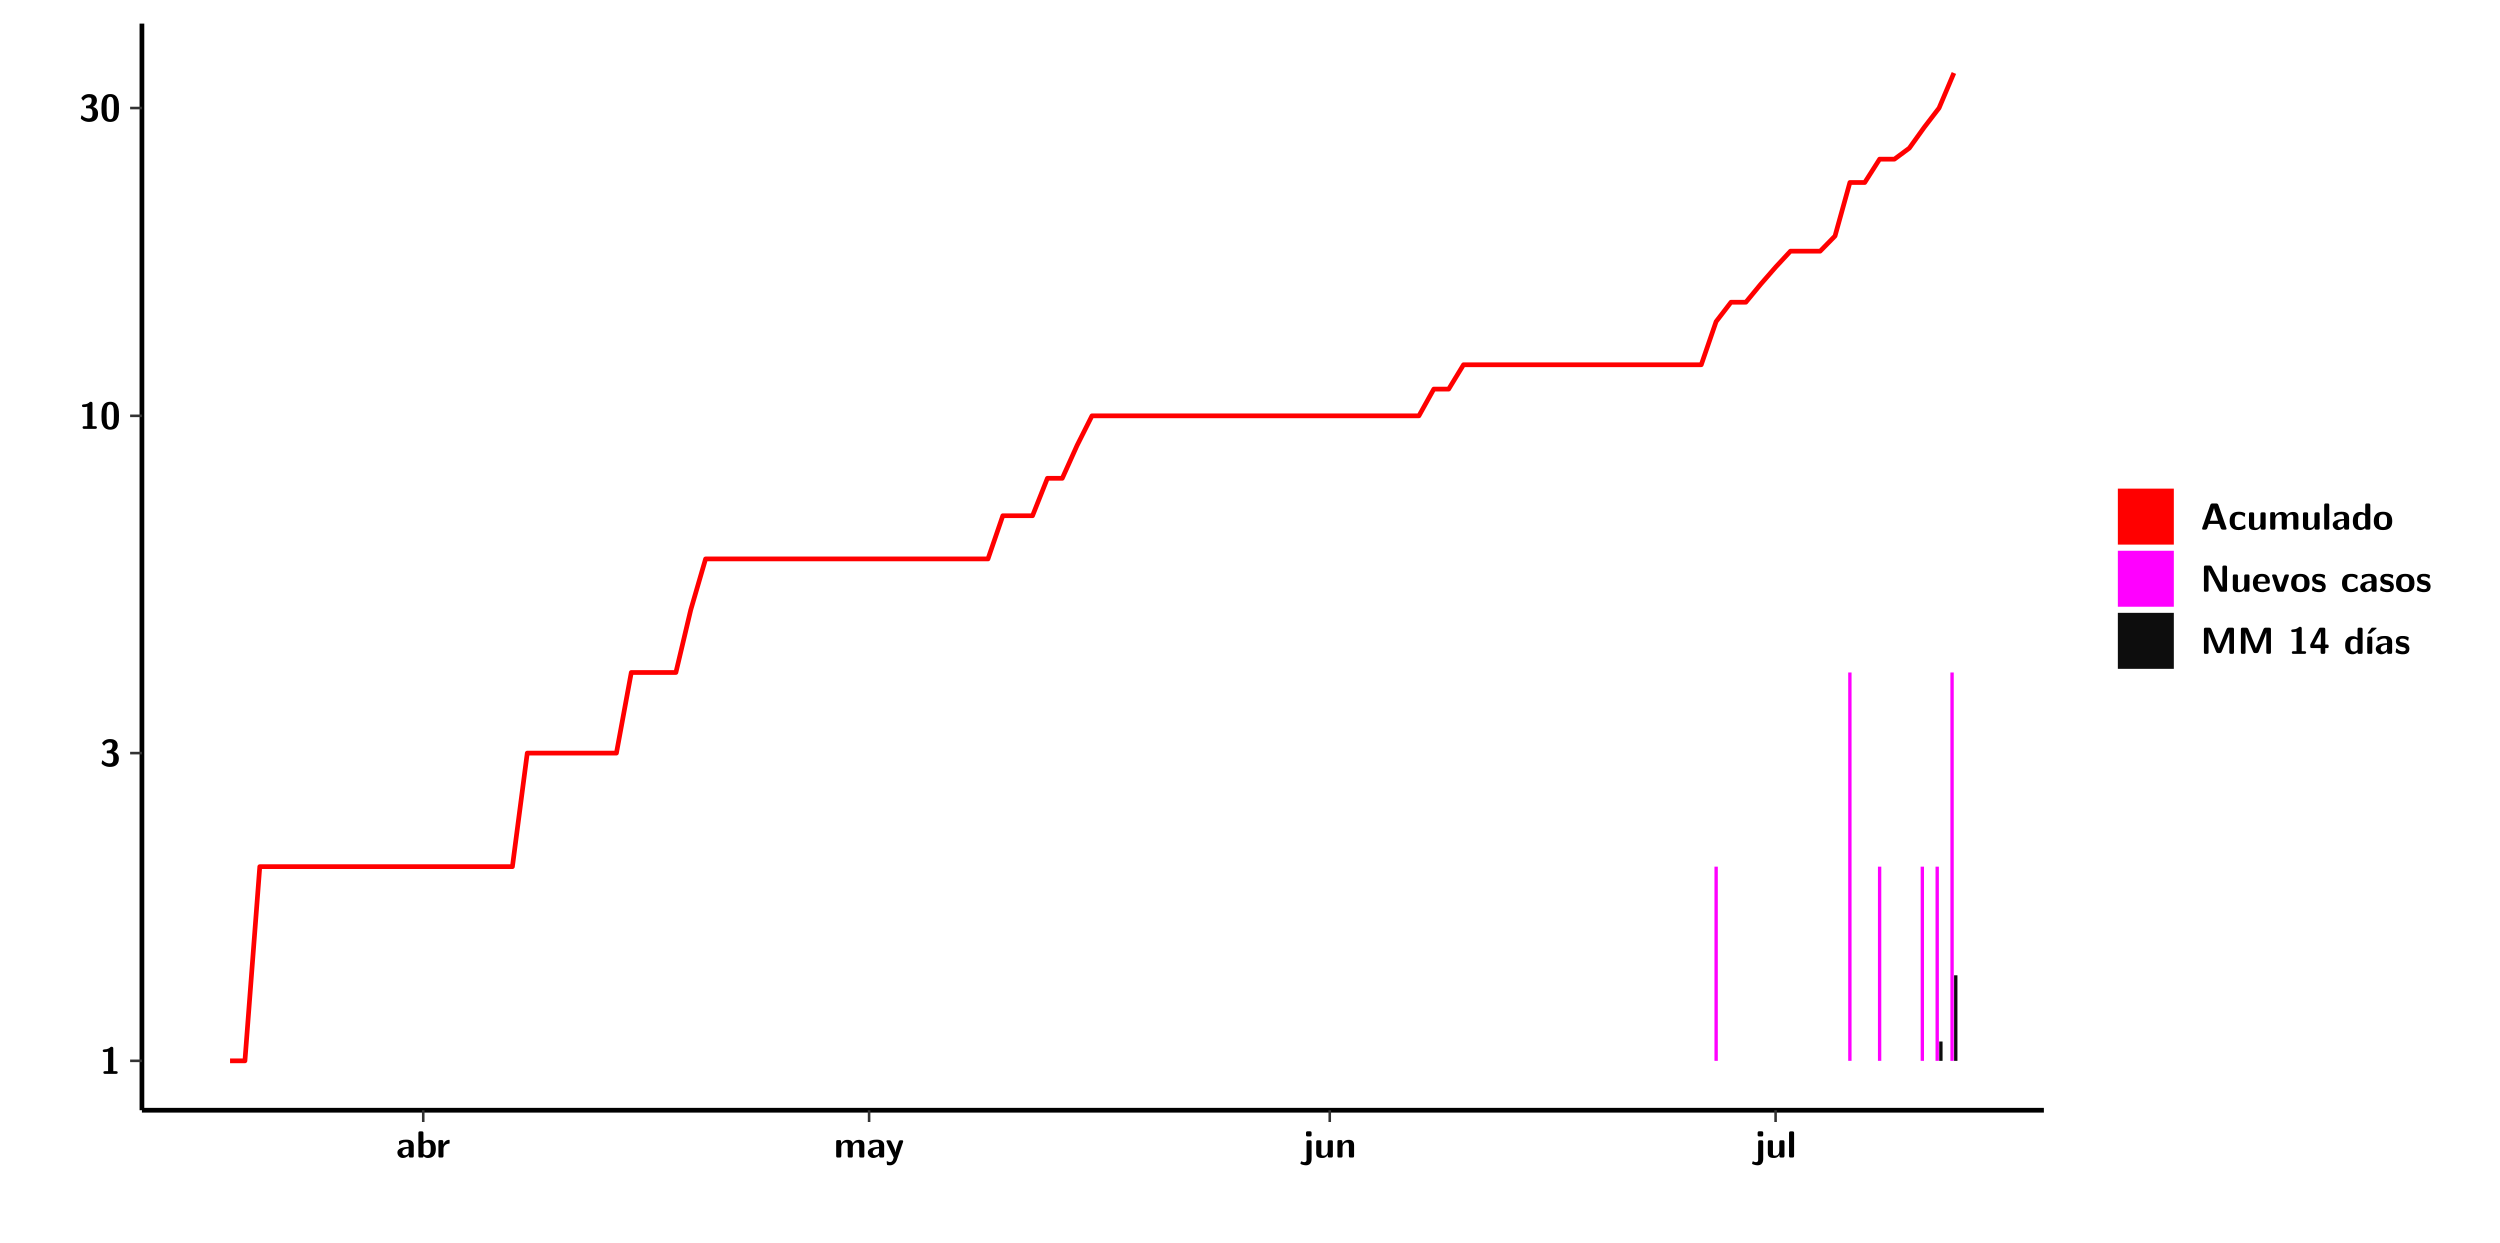
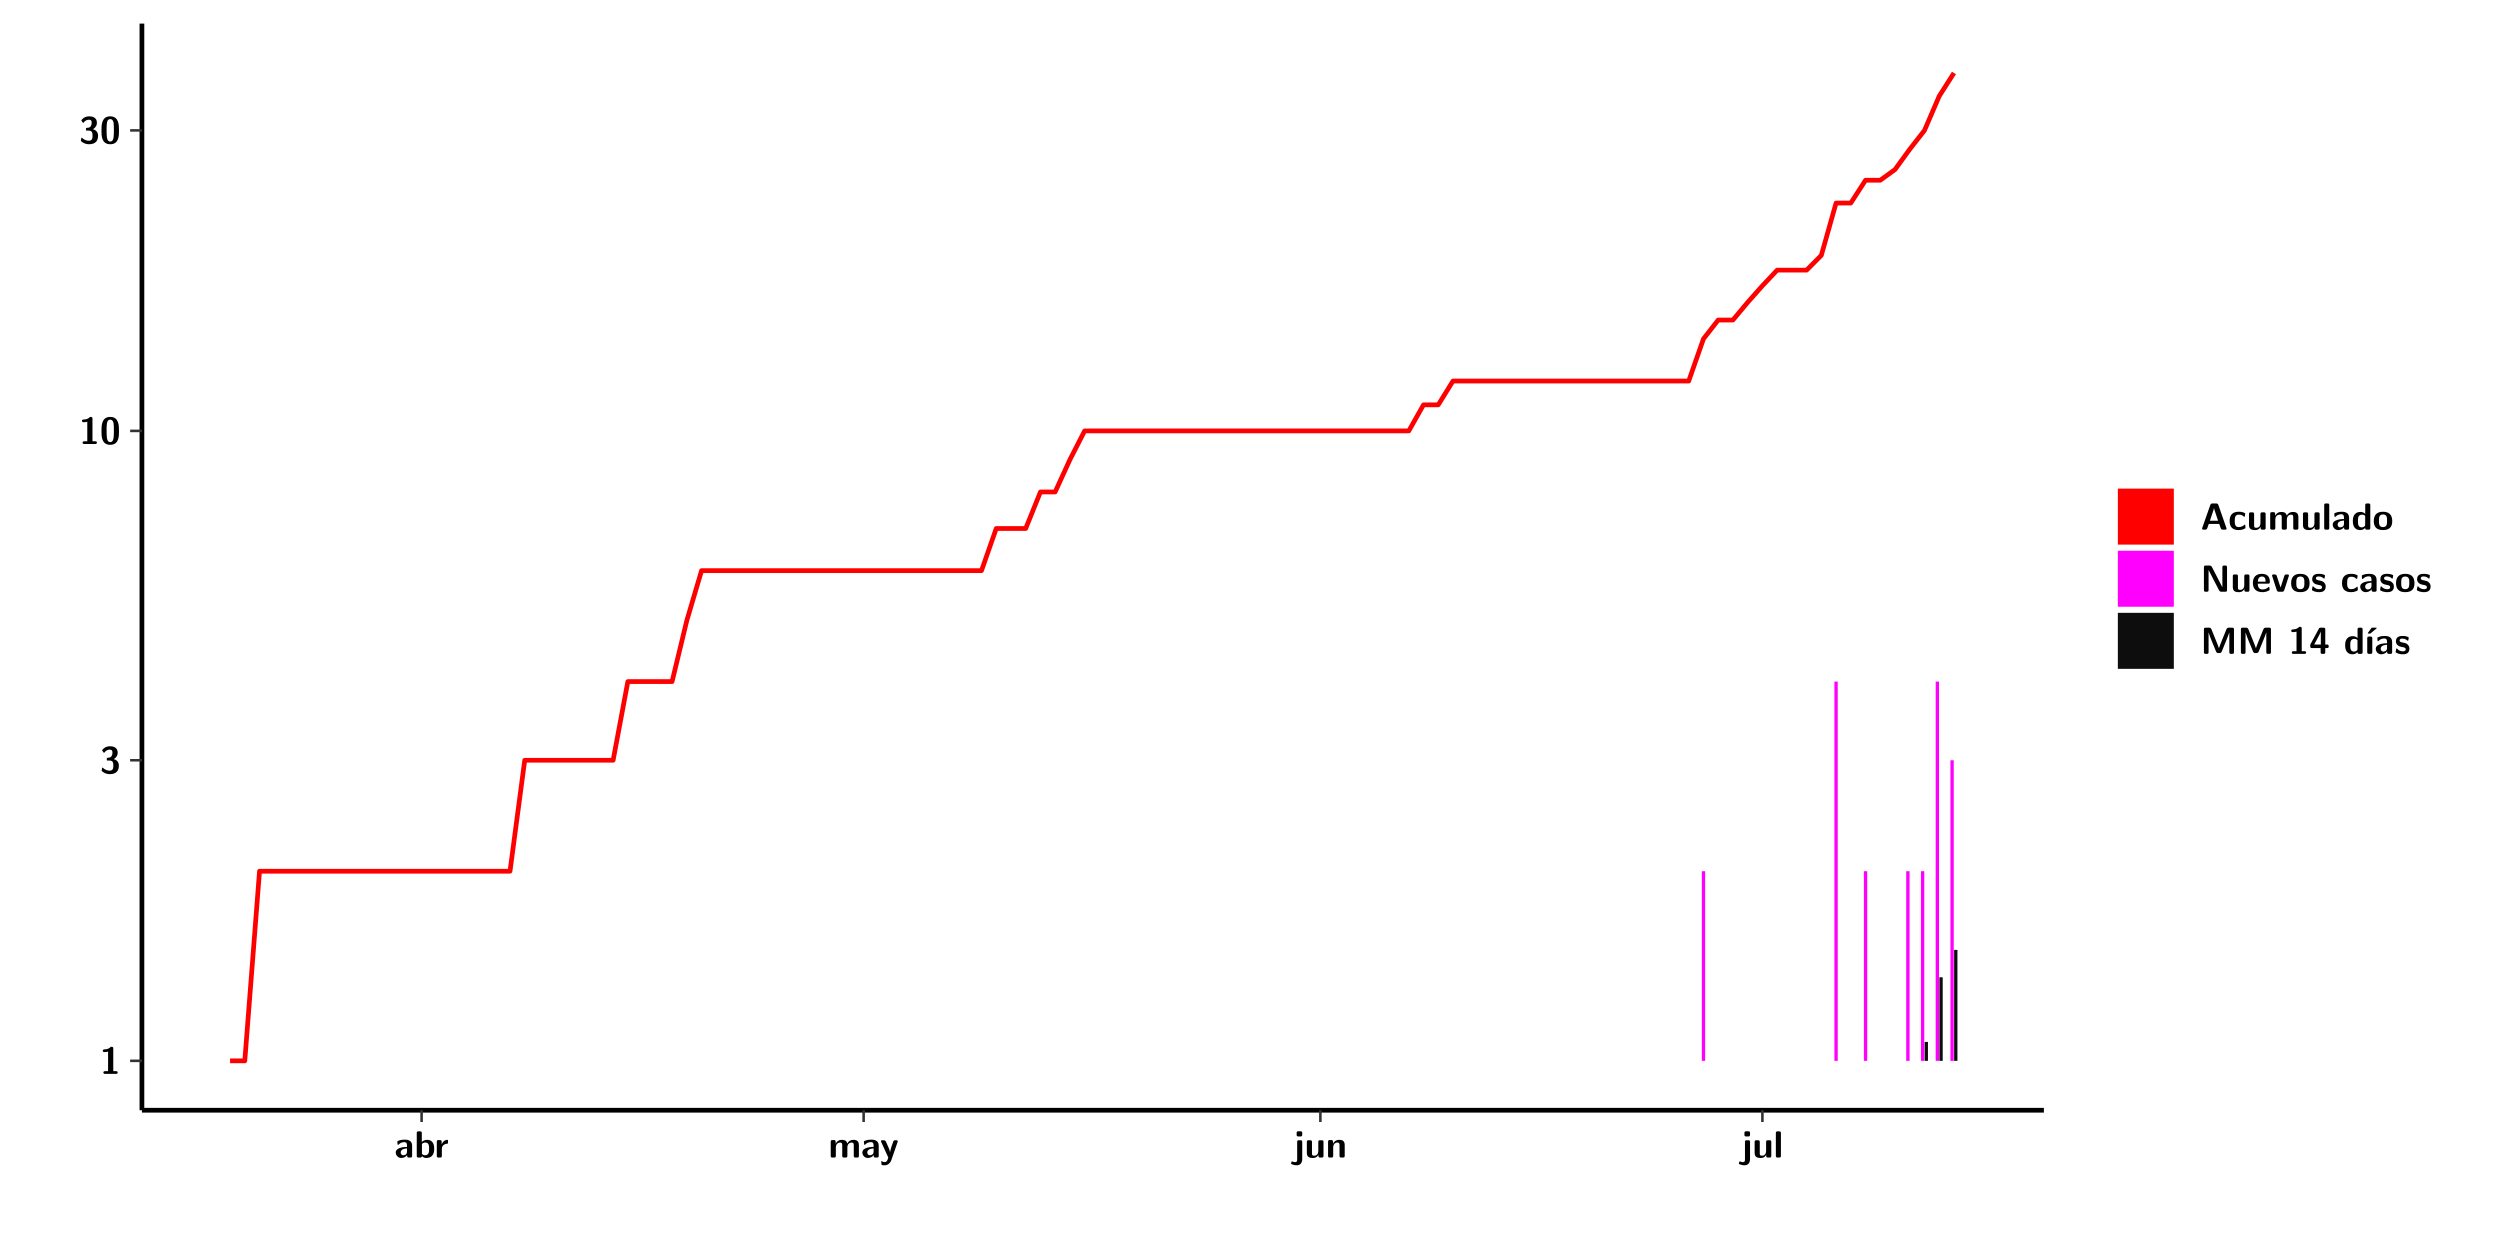
<svg xmlns="http://www.w3.org/2000/svg" xmlns:xlink="http://www.w3.org/1999/xlink" width="579.653pt" height="288pt" viewBox="0 0 579.653 288" version="1.1">
  <defs>
    <g>
      <symbol overflow="visible" id="glyph0-0">
        <path style="stroke:none;" d="" />
      </symbol>
      <symbol overflow="visible" id="glyph0-1">
        <path style="stroke:none;" d="M 3.109 -5.859 C 3.109 -6.016 3.109 -6.281 2.719 -6.281 C 2.547 -6.281 2.516 -6.266 2.406 -6.156 C 2.25 -6.016 1.922 -5.688 1.047 -5.672 C 0.891 -5.672 0.672 -5.609 0.672 -5.359 C 0.672 -5.047 0.969 -5.047 1.094 -5.047 C 1.344 -5.047 1.656 -5.078 1.906 -5.156 L 1.906 -0.625 L 1.234 -0.625 C 1.109 -0.625 0.812 -0.625 0.812 -0.312 C 0.812 0 1.109 0 1.234 0 L 3.719 0 C 3.828 0 4.141 0 4.141 -0.312 C 4.141 -0.625 3.828 -0.625 3.719 -0.625 L 3.109 -0.625 Z M 3.109 -5.859 " />
      </symbol>
      <symbol overflow="visible" id="glyph0-2">
        <path style="stroke:none;" d="M 0.844 -4.859 C 0.906 -4.766 0.953 -4.766 0.969 -4.766 C 1.031 -4.766 1.047 -4.797 1.094 -4.859 C 1.547 -5.5 2.172 -5.5 2.281 -5.5 C 2.844 -5.5 2.922 -5.203 2.922 -4.781 C 2.922 -4.656 2.922 -4.234 2.641 -3.906 C 2.438 -3.656 2.219 -3.641 1.953 -3.625 C 1.859 -3.609 1.688 -3.609 1.672 -3.578 C 1.609 -3.562 1.609 -3.5 1.609 -3.359 L 1.609 -3.203 C 1.609 -2.984 1.609 -2.969 1.844 -2.969 L 2.219 -2.969 C 3.031 -2.969 3.125 -2.469 3.125 -1.797 C 3.125 -1.203 3.062 -0.625 2.266 -0.625 C 1.984 -0.625 1.328 -0.688 0.75 -1.25 C 0.672 -1.328 0.656 -1.328 0.625 -1.328 C 0.531 -1.328 0.516 -1.25 0.516 -1.234 C 0.516 -1.234 0.406 -0.672 0.406 -0.625 C 0.406 -0.516 1.156 0.188 2.312 0.188 C 3.812 0.188 4.406 -0.609 4.406 -1.781 C 4.406 -2.562 3.984 -3.109 3.203 -3.297 C 3.906 -3.688 4.141 -4.266 4.141 -4.766 C 4.141 -6.156 2.891 -6.281 2.328 -6.281 C 1.125 -6.281 0.531 -5.422 0.531 -5.344 C 0.531 -5.297 0.594 -5.219 0.594 -5.219 Z M 0.844 -4.859 " />
      </symbol>
      <symbol overflow="visible" id="glyph0-3">
        <path style="stroke:none;" d="M 4.438 -3 C 4.438 -4.203 4.438 -6.281 2.406 -6.281 C 0.375 -6.281 0.375 -4.219 0.375 -3 C 0.375 -1.812 0.375 0.188 2.406 0.188 C 4.438 0.188 4.438 -1.781 4.438 -3 Z M 2.406 -0.438 C 1.75 -0.438 1.656 -1.25 1.625 -1.484 C 1.562 -1.953 1.562 -2.766 1.562 -3.125 C 1.562 -3.641 1.562 -4.203 1.625 -4.641 C 1.641 -4.875 1.734 -5.641 2.406 -5.641 C 3.047 -5.641 3.156 -4.906 3.188 -4.734 C 3.25 -4.281 3.25 -3.594 3.25 -3.125 C 3.25 -2.625 3.25 -1.953 3.188 -1.469 C 3.156 -1.234 3.062 -0.438 2.406 -0.438 Z M 2.406 -0.438 " />
      </symbol>
      <symbol overflow="visible" id="glyph0-4">
        <path style="stroke:none;" d="M 4.062 -2.766 C 4.062 -4.156 2.734 -4.156 2.297 -4.156 C 1.891 -4.156 1.453 -4.125 0.859 -3.891 C 0.672 -3.797 0.625 -3.781 0.625 -3.688 C 0.625 -3.625 0.688 -3.109 0.688 -3.047 C 0.703 -2.984 0.75 -2.938 0.812 -2.938 C 0.844 -2.938 0.875 -2.969 0.906 -3 C 1.281 -3.391 1.719 -3.578 2.266 -3.578 C 2.734 -3.578 2.875 -3.297 2.875 -2.781 L 2.875 -2.469 C 2.562 -2.469 0.266 -2.453 0.266 -1.172 C 0.266 -0.547 0.766 0.094 1.531 0.094 C 1.828 0.094 2.484 0.016 2.906 -0.594 L 2.906 -0.422 C 2.906 -0.141 2.969 0 3.328 0 L 3.641 0 C 3.984 0 4.062 -0.109 4.062 -0.422 Z M 2.875 -1.344 C 2.875 -0.531 2.047 -0.531 2.016 -0.531 C 1.641 -0.531 1.406 -0.844 1.406 -1.188 C 1.406 -2.047 2.625 -2.109 2.875 -2.109 Z M 2.875 -1.344 " />
      </symbol>
      <symbol overflow="visible" id="glyph0-5">
        <path style="stroke:none;" d="M 1.703 -5.656 C 1.703 -5.938 1.641 -6.078 1.281 -6.078 L 0.953 -6.078 C 0.641 -6.078 0.531 -5.984 0.531 -5.656 L 0.531 -0.422 C 0.531 -0.109 0.625 0 0.953 0 L 1.312 0 C 1.453 0 1.719 0 1.734 -0.344 C 2.125 0.094 2.578 0.094 2.719 0.094 C 4.578 0.094 4.578 -1.594 4.578 -2.031 C 4.578 -2.453 4.578 -4.109 2.938 -4.109 C 2.219 -4.109 1.781 -3.703 1.703 -3.625 Z M 1.734 -3.172 C 1.844 -3.281 2.109 -3.484 2.5 -3.484 C 3.391 -3.484 3.391 -2.672 3.391 -2.016 C 3.391 -1.375 3.391 -0.531 2.406 -0.531 C 2.047 -0.531 1.828 -0.75 1.734 -0.875 Z M 1.734 -3.172 " />
      </symbol>
      <symbol overflow="visible" id="glyph0-6">
        <path style="stroke:none;" d="M 1.703 -2.016 C 1.703 -2.844 2.391 -3.188 2.938 -3.219 C 3.109 -3.234 3.125 -3.234 3.125 -3.469 L 3.125 -3.875 C 3.125 -4.047 3.125 -4.109 2.969 -4.109 C 2.719 -4.109 2.078 -4.031 1.672 -3.078 L 1.656 -3.078 L 1.656 -3.641 C 1.656 -3.922 1.594 -4.062 1.234 -4.062 L 0.953 -4.062 C 0.641 -4.062 0.531 -3.969 0.531 -3.641 L 0.531 -0.422 C 0.531 -0.109 0.625 0 0.953 0 L 1.281 0 C 1.609 0 1.703 -0.109 1.703 -0.422 Z M 1.703 -2.016 " />
      </symbol>
      <symbol overflow="visible" id="glyph0-7">
        <path style="stroke:none;" d="M 7.062 -2.844 C 7.062 -3.75 6.672 -4.109 5.781 -4.109 C 5.156 -4.109 4.688 -3.828 4.359 -3.25 C 4.219 -4.078 3.484 -4.109 3.109 -4.109 C 2.938 -4.109 2.578 -4.109 2.188 -3.828 C 1.906 -3.625 1.734 -3.344 1.672 -3.203 L 1.672 -3.641 C 1.672 -3.922 1.609 -4.062 1.25 -4.062 L 0.953 -4.062 C 0.625 -4.062 0.531 -3.969 0.531 -3.641 L 0.531 -0.422 C 0.531 -0.109 0.625 0 0.953 0 L 1.297 0 C 1.625 0 1.719 -0.109 1.719 -0.422 L 1.719 -2.359 C 1.719 -3.141 2.25 -3.484 2.688 -3.484 C 3.109 -3.484 3.203 -3.297 3.203 -2.828 L 3.203 -0.422 C 3.203 -0.109 3.297 0 3.625 0 L 3.969 0 C 4.297 0 4.391 -0.109 4.391 -0.422 L 4.391 -2.359 C 4.391 -3.141 4.922 -3.484 5.359 -3.484 C 5.781 -3.484 5.875 -3.297 5.875 -2.828 L 5.875 -0.422 C 5.875 -0.109 5.969 0 6.297 0 L 6.641 0 C 6.984 0 7.062 -0.109 7.062 -0.422 Z M 7.062 -2.844 " />
      </symbol>
      <symbol overflow="visible" id="glyph0-8">
        <path style="stroke:none;" d="M 4.109 -3.609 C 4.141 -3.719 4.141 -3.734 4.141 -3.781 C 4.141 -4.016 3.906 -4.016 3.797 -4.016 L 3.609 -4.016 C 3.469 -4.016 3.266 -4.016 3.141 -3.812 C 3.109 -3.766 2.406 -1.828 2.359 -1.25 L 2.344 -1.25 C 2.312 -1.672 1.953 -2.484 1.562 -3.328 C 1.328 -3.891 1.266 -4.016 0.828 -4.016 L 0.594 -4.016 C 0.469 -4.016 0.25 -4.016 0.25 -3.781 C 0.25 -3.75 0.281 -3.688 0.297 -3.641 L 1.953 0 C 1.891 0.188 1.859 0.281 1.828 0.375 C 1.734 0.656 1.578 1.047 1.109 1.047 C 0.812 1.047 0.609 0.922 0.516 0.875 C 0.469 0.844 0.453 0.828 0.422 0.828 C 0.391 0.828 0.312 0.859 0.312 0.969 C 0.312 1.031 0.375 1.641 0.391 1.672 C 0.469 1.781 0.953 1.797 1.094 1.797 C 2.172 1.797 2.609 0.766 2.672 0.547 Z M 4.109 -3.609 " />
      </symbol>
      <symbol overflow="visible" id="glyph0-9">
        <path style="stroke:none;" d="M 1.969 -5.672 C 1.969 -5.953 1.906 -6.094 1.547 -6.094 L 1.094 -6.094 C 0.766 -6.094 0.672 -5.984 0.672 -5.672 L 0.672 -5.312 C 0.672 -5.031 0.734 -4.891 1.094 -4.891 L 1.547 -4.891 C 1.875 -4.891 1.969 -5 1.969 -5.312 Z M 0.797 0.484 C 0.797 0.703 0.797 1.062 0.25 1.062 C 0.156 1.062 -0.094 1.031 -0.266 0.922 C -0.359 0.875 -0.375 0.875 -0.406 0.875 C -0.484 0.875 -0.5 0.922 -0.547 1.094 C -0.609 1.281 -0.625 1.359 -0.625 1.391 C -0.625 1.547 0.109 1.797 0.656 1.797 C 1.625 1.797 1.969 1.141 1.969 0.281 L 1.969 -3.594 C 1.969 -3.875 1.906 -4.016 1.547 -4.016 L 1.219 -4.016 C 0.891 -4.016 0.797 -3.906 0.797 -3.594 Z M 0.797 0.484 " />
      </symbol>
      <symbol overflow="visible" id="glyph0-10">
        <path style="stroke:none;" d="M 4.391 -3.594 C 4.391 -3.875 4.328 -4.016 3.969 -4.016 L 3.609 -4.016 C 3.281 -4.016 3.188 -3.906 3.188 -3.594 L 3.188 -1.516 C 3.188 -0.938 2.891 -0.438 2.266 -0.438 C 1.766 -0.438 1.719 -0.562 1.719 -1.031 L 1.719 -3.594 C 1.719 -3.875 1.656 -4.016 1.297 -4.016 L 0.953 -4.016 C 0.625 -4.016 0.531 -3.922 0.531 -3.594 L 0.531 -1.109 C 0.531 -0.172 1.031 0.094 1.953 0.094 C 2.188 0.094 2.812 0.094 3.219 -0.656 L 3.219 -0.422 C 3.219 -0.141 3.281 0 3.641 0 L 3.969 0 C 4.297 0 4.391 -0.109 4.391 -0.422 Z M 4.391 -3.594 " />
      </symbol>
      <symbol overflow="visible" id="glyph0-11">
        <path style="stroke:none;" d="M 4.391 -2.844 C 4.391 -3.75 4 -4.109 3.109 -4.109 C 2.188 -4.109 1.781 -3.438 1.672 -3.203 L 1.672 -3.641 C 1.672 -3.922 1.609 -4.062 1.25 -4.062 L 0.953 -4.062 C 0.625 -4.062 0.531 -3.969 0.531 -3.641 L 0.531 -0.422 C 0.531 -0.109 0.625 0 0.953 0 L 1.297 0 C 1.625 0 1.719 -0.109 1.719 -0.422 L 1.719 -2.359 C 1.719 -3.125 2.219 -3.484 2.688 -3.484 C 3.109 -3.484 3.188 -3.281 3.188 -2.828 L 3.188 -0.422 C 3.188 -0.141 3.25 0 3.609 0 L 3.969 0 C 4.297 0 4.391 -0.109 4.391 -0.422 Z M 4.391 -2.844 " />
      </symbol>
      <symbol overflow="visible" id="glyph0-12">
        <path style="stroke:none;" d="M 1.703 -5.656 C 1.703 -5.938 1.641 -6.078 1.281 -6.078 L 0.953 -6.078 C 0.641 -6.078 0.531 -5.984 0.531 -5.656 L 0.531 -0.422 C 0.531 -0.109 0.625 0 0.953 0 L 1.281 0 C 1.609 0 1.703 -0.109 1.703 -0.422 Z M 1.703 -5.656 " />
      </symbol>
      <symbol overflow="visible" id="glyph0-13">
        <path style="stroke:none;" d="M 4.156 -5.703 C 4.031 -6.078 3.766 -6.078 3.594 -6.078 L 2.828 -6.078 C 2.641 -6.078 2.391 -6.078 2.266 -5.703 L 0.406 -0.406 C 0.375 -0.297 0.375 -0.281 0.375 -0.234 C 0.375 0 0.594 0 0.703 0 L 1.031 0 C 1.188 0 1.453 0 1.578 -0.344 L 1.922 -1.328 L 4.344 -1.328 L 4.641 -0.484 C 4.75 -0.172 4.812 0 5.234 0 L 5.703 0 C 5.828 0 6.047 0 6.047 -0.234 C 6.047 -0.281 6.047 -0.297 6 -0.406 Z M 2.812 -3.938 C 2.938 -4.328 3.062 -4.656 3.125 -4.969 L 3.141 -4.969 C 3.188 -4.766 3.188 -4.75 3.25 -4.547 L 4.078 -2.078 L 2.188 -2.078 Z M 2.812 -3.938 " />
      </symbol>
      <symbol overflow="visible" id="glyph0-14">
        <path style="stroke:none;" d="M 4 -0.438 C 4 -0.531 3.969 -0.938 3.953 -1.047 C 3.953 -1.078 3.938 -1.172 3.844 -1.172 C 3.812 -1.172 3.797 -1.172 3.703 -1.078 C 3.562 -0.953 3.141 -0.594 2.422 -0.594 C 1.516 -0.594 1.516 -1.469 1.516 -2.031 C 1.516 -2.75 1.562 -3.484 2.453 -3.484 C 3.031 -3.484 3.266 -3.344 3.578 -3.078 C 3.688 -2.984 3.703 -2.984 3.734 -2.984 C 3.828 -2.984 3.844 -3.062 3.844 -3.094 C 3.859 -3.172 3.953 -3.656 3.953 -3.703 C 3.953 -3.781 3.891 -3.812 3.75 -3.891 C 3.328 -4.078 3.062 -4.156 2.453 -4.156 C 1.141 -4.156 0.328 -3.547 0.328 -2.016 C 0.328 -0.562 1.078 0.094 2.406 0.094 C 2.641 0.094 3.172 0.094 3.75 -0.203 C 4 -0.344 4 -0.344 4 -0.438 Z M 4 -0.438 " />
      </symbol>
      <symbol overflow="visible" id="glyph0-15">
        <path style="stroke:none;" d="M 4.375 -5.656 C 4.375 -5.938 4.312 -6.078 3.953 -6.078 L 3.625 -6.078 C 3.297 -6.078 3.203 -5.969 3.203 -5.656 L 3.203 -3.672 C 2.812 -4.047 2.375 -4.109 2.109 -4.109 C 0.328 -4.109 0.328 -2.422 0.328 -2 C 0.328 -1.594 0.328 0.094 2.062 0.094 C 2.422 0.094 2.812 -0.016 3.188 -0.406 C 3.188 -0.094 3.297 0 3.609 0 L 3.953 0 C 4.281 0 4.375 -0.109 4.375 -0.422 Z M 3.188 -1.094 C 3.188 -0.953 3.188 -0.875 2.922 -0.688 C 2.703 -0.547 2.5 -0.531 2.406 -0.531 C 1.516 -0.531 1.516 -1.344 1.516 -2 C 1.516 -2.656 1.516 -3.484 2.5 -3.484 C 2.75 -3.484 2.984 -3.391 3.188 -3.203 Z M 3.188 -1.094 " />
      </symbol>
      <symbol overflow="visible" id="glyph0-16">
        <path style="stroke:none;" d="M 4.547 -1.969 C 4.547 -3.406 3.844 -4.156 2.406 -4.156 C 0.953 -4.156 0.266 -3.391 0.266 -1.969 C 0.266 -0.547 1.031 0.094 2.406 0.094 C 3.781 0.094 4.547 -0.531 4.547 -1.969 Z M 2.406 -0.594 C 1.469 -0.594 1.469 -1.375 1.469 -2.078 C 1.469 -2.75 1.469 -3.531 2.406 -3.531 C 3.344 -3.531 3.344 -2.766 3.344 -2.078 C 3.344 -1.391 3.344 -0.594 2.406 -0.594 Z M 2.406 -0.594 " />
      </symbol>
      <symbol overflow="visible" id="glyph0-17">
        <path style="stroke:none;" d="M 2.656 -5.734 C 2.469 -6.078 2.203 -6.078 2.031 -6.078 L 1.219 -6.078 C 0.906 -6.078 0.797 -5.984 0.797 -5.656 L 0.797 -0.422 C 0.797 -0.109 0.891 0 1.219 0 L 1.453 0 C 1.781 0 1.875 -0.109 1.875 -0.422 L 1.875 -5.016 L 1.891 -5.016 L 4.297 -0.344 C 4.484 0 4.75 0 4.922 0 L 5.734 0 C 6.062 0 6.156 -0.109 6.156 -0.422 L 6.156 -5.656 C 6.156 -5.938 6.094 -6.078 5.734 -6.078 L 5.5 -6.078 C 5.156 -6.078 5.078 -5.969 5.078 -5.656 L 5.078 -1.062 L 5.062 -1.062 Z M 2.656 -5.734 " />
      </symbol>
      <symbol overflow="visible" id="glyph0-18">
        <path style="stroke:none;" d="M 3.781 -1.875 C 3.984 -1.875 4.203 -1.891 4.203 -2.281 C 4.203 -3.406 3.672 -4.156 2.359 -4.156 C 0.969 -4.156 0.266 -3.375 0.266 -2.047 C 0.266 -0.609 1.109 0.094 2.484 0.094 C 2.812 0.094 3.312 0.047 3.891 -0.234 C 4.078 -0.328 4.141 -0.359 4.141 -0.469 C 4.141 -0.531 4.125 -0.781 4.109 -0.844 C 4.078 -1.125 4.062 -1.125 3.984 -1.125 C 3.953 -1.125 3.938 -1.125 3.844 -1.047 C 3.328 -0.594 2.797 -0.531 2.516 -0.531 C 1.531 -0.531 1.422 -1.312 1.391 -1.875 Z M 1.406 -2.344 C 1.422 -2.875 1.609 -3.531 2.359 -3.531 C 3.062 -3.531 3.203 -3.031 3.219 -2.344 Z M 1.406 -2.344 " />
      </symbol>
      <symbol overflow="visible" id="glyph0-19">
        <path style="stroke:none;" d="M 4.109 -3.609 C 4.141 -3.719 4.141 -3.75 4.141 -3.766 C 4.141 -4.016 3.922 -4.016 3.797 -4.016 L 3.609 -4.016 C 3.25 -4.016 3.141 -3.891 3.062 -3.641 L 2.203 -0.984 L 1.328 -3.641 C 1.266 -3.828 1.203 -4.016 0.781 -4.016 L 0.578 -4.016 C 0.453 -4.016 0.234 -4.016 0.234 -3.766 C 0.234 -3.75 0.234 -3.719 0.266 -3.609 L 1.312 -0.375 C 1.438 0 1.703 0 1.859 0 L 2.5 0 C 2.672 0 2.938 0 3.062 -0.375 Z M 4.109 -3.609 " />
      </symbol>
      <symbol overflow="visible" id="glyph0-20">
        <path style="stroke:none;" d="M 3.469 -1.234 C 3.469 -1.734 3.203 -2.031 3.047 -2.172 C 2.703 -2.484 2.391 -2.547 2.031 -2.609 C 1.547 -2.703 1.188 -2.766 1.188 -3.109 C 1.188 -3.469 1.484 -3.547 1.828 -3.547 C 2.406 -3.547 2.719 -3.328 2.953 -3.125 C 3.047 -3.047 3.062 -3.047 3.094 -3.047 C 3.188 -3.047 3.203 -3.125 3.203 -3.156 C 3.219 -3.219 3.312 -3.719 3.312 -3.766 C 3.312 -3.906 2.844 -4.031 2.75 -4.062 C 2.406 -4.156 2.125 -4.156 1.891 -4.156 C 1.5 -4.156 0.328 -4.156 0.328 -2.906 C 0.328 -2.484 0.516 -2.219 0.75 -2 C 1.062 -1.734 1.406 -1.672 1.906 -1.562 C 2.156 -1.531 2.609 -1.453 2.609 -1.062 C 2.609 -0.656 2.266 -0.594 1.922 -0.594 C 1.531 -0.594 1.047 -0.703 0.625 -1.188 C 0.594 -1.234 0.562 -1.266 0.516 -1.266 C 0.422 -1.266 0.406 -1.188 0.391 -1.125 C 0.375 -1.016 0.266 -0.516 0.266 -0.422 C 0.266 -0.266 0.922 -0.062 0.922 -0.047 C 1.406 0.094 1.766 0.094 1.922 0.094 C 2.359 0.094 3.469 0.062 3.469 -1.234 Z M 3.469 -1.234 " />
      </symbol>
      <symbol overflow="visible" id="glyph0-21">
        <path style="stroke:none;" d="M 4.859 -2.859 C 4.688 -2.422 4.359 -1.609 4.281 -1.312 C 4.203 -1.625 3.844 -2.484 3.656 -2.953 L 2.531 -5.719 C 2.391 -6.078 2.109 -6.078 1.953 -6.078 L 1.219 -6.078 C 0.906 -6.078 0.797 -5.984 0.797 -5.656 L 0.797 -0.422 C 0.797 -0.109 0.891 0 1.219 0 L 1.453 0 C 1.781 0 1.875 -0.109 1.875 -0.422 L 1.875 -4.953 L 1.891 -4.953 C 1.984 -4.562 2.375 -3.578 2.578 -3.062 L 3.609 -0.562 C 3.766 -0.188 3.969 -0.188 4.266 -0.188 C 4.562 -0.188 4.781 -0.188 4.938 -0.562 L 6.062 -3.328 C 6.141 -3.531 6.625 -4.719 6.672 -4.953 L 6.688 -4.953 L 6.688 -0.422 C 6.688 -0.141 6.75 0 7.109 0 L 7.344 0 C 7.672 0 7.766 -0.109 7.766 -0.422 L 7.766 -5.656 C 7.766 -5.938 7.703 -6.078 7.344 -6.078 L 6.609 -6.078 C 6.391 -6.078 6.172 -6.062 6.016 -5.703 Z M 4.859 -2.859 " />
      </symbol>
      <symbol overflow="visible" id="glyph0-22">
        <path style="stroke:none;" d="M 0.344 -2.297 C 0.266 -2.172 0.266 -2.141 0.266 -1.984 L 0.266 -1.766 C 0.266 -1.484 0.328 -1.344 0.688 -1.344 L 2.672 -1.344 L 2.672 -0.422 C 2.672 -0.141 2.719 0 3.078 0 L 3.328 0 C 3.656 0 3.75 -0.109 3.75 -0.422 L 3.75 -1.344 L 4.125 -1.344 C 4.391 -1.344 4.547 -1.406 4.547 -1.75 C 4.547 -2.078 4.422 -2.172 4.125 -2.172 L 3.75 -2.172 L 3.75 -5.656 C 3.75 -5.984 3.656 -6.078 3.328 -6.078 L 2.688 -6.078 C 2.531 -6.078 2.391 -6.078 2.281 -5.875 Z M 1.188 -2.172 C 2.578 -4.75 2.672 -5.016 2.703 -5.156 L 2.719 -5.156 L 2.719 -2.172 Z M 1.188 -2.172 " />
      </symbol>
      <symbol overflow="visible" id="glyph0-23">
        <path style="stroke:none;" d="M 3.906 -5.844 C 3.953 -5.875 4 -5.922 4 -5.969 C 4 -6.078 3.906 -6.078 3.766 -6.078 L 3.047 -6.078 C 2.875 -6.078 2.859 -6.078 2.781 -5.984 L 2.031 -4.953 C 1.953 -4.859 1.953 -4.844 1.953 -4.828 C 1.953 -4.703 2.047 -4.703 2.188 -4.703 L 2.516 -4.703 Z M 3.906 -5.844 " />
      </symbol>
      <symbol overflow="visible" id="glyph0-24">
        <path style="stroke:none;" d="M 1.703 -3.594 C 1.703 -3.875 1.641 -4.016 1.281 -4.016 L 0.953 -4.016 C 0.641 -4.016 0.531 -3.922 0.531 -3.594 L 0.531 -0.422 C 0.531 -0.109 0.625 0 0.953 0 L 1.281 0 C 1.609 0 1.703 -0.109 1.703 -0.422 Z M 1.703 -3.594 " />
      </symbol>
    </g>
    <clipPath id="clip1">
      <path d="M 0 0 L 576.008 0 L 576.008 288 L 0 288 Z M 0 0 " />
    </clipPath>
    <clipPath id="clip2">
      <path d="M 32.906 5.477 L 473.898 5.477 L 473.898 257.414 L 32.906 257.414 Z M 32.906 5.477 " />
    </clipPath>
  </defs>
  <g id="surface1">
    <g clip-path="url(#clip1)" clip-rule="nonzero">
      <path style="fill-rule:nonzero;fill:rgb(100%,100%,100%);fill-opacity:1;stroke-width:0.598;stroke-linecap:round;stroke-linejoin:round;stroke:rgb(100%,100%,100%);stroke-opacity:1;stroke-miterlimit:10;" d="M 0 0 L 0 288.004 L 576.008 288.004 L 576.008 0 Z M 0 0 " transform="matrix(1,0,0,-1,0,288)" />
    </g>
    <g clip-path="url(#clip2)" clip-rule="nonzero">
      <path style=" stroke:none;fill-rule:nonzero;fill:rgb(100%,100%,100%);fill-opacity:1;" d="M 32.906 257.414 L 32.906 5.477 L 473.898 5.477 L 473.898 257.414 Z M 32.906 257.414 " />
    </g>
-     <path style=" stroke:none;fill-rule:nonzero;fill:rgb(100%,0%,100%);fill-opacity:1;" d="M 397.516 245.969 L 397.516 200.945 L 398.293 200.945 L 398.293 245.969 Z M 397.516 245.969 " />
-     <path style=" stroke:none;fill-rule:nonzero;fill:rgb(100%,0%,100%);fill-opacity:1;" d="M 428.527 245.969 L 428.527 155.922 L 429.305 155.922 L 429.305 245.969 Z M 428.527 245.969 " />
-     <path style=" stroke:none;fill-rule:nonzero;fill:rgb(100%,0%,100%);fill-opacity:1;" d="M 435.422 245.969 L 435.422 200.945 L 436.199 200.945 L 436.199 245.969 Z M 435.422 245.969 " />
-     <path style=" stroke:none;fill-rule:nonzero;fill:rgb(100%,0%,100%);fill-opacity:1;" d="M 445.324 245.969 L 445.324 200.945 L 446.102 200.945 L 446.102 245.969 Z M 445.324 245.969 " />
-     <path style=" stroke:none;fill-rule:nonzero;fill:rgb(100%,0%,100%);fill-opacity:1;" d="M 448.773 245.969 L 448.773 200.945 L 449.551 200.945 L 449.551 245.969 Z M 448.773 245.969 " />
-     <path style=" stroke:none;fill-rule:nonzero;fill:rgb(4.999%,4.999%,4.999%);fill-opacity:1;" d="M 449.629 245.969 L 449.629 241.484 L 450.406 241.484 L 450.406 245.969 Z M 449.629 245.969 " />
-     <path style=" stroke:none;fill-rule:nonzero;fill:rgb(100%,0%,100%);fill-opacity:1;" d="M 452.219 245.969 L 452.219 155.922 L 452.996 155.922 L 452.996 245.969 Z M 452.219 245.969 " />
-     <path style=" stroke:none;fill-rule:nonzero;fill:rgb(4.999%,4.999%,4.999%);fill-opacity:1;" d="M 453.078 245.969 L 453.078 226.133 L 453.855 226.133 L 453.855 245.969 Z M 453.078 245.969 " />
-     <path style="fill:none;stroke-width:1.096;stroke-linecap:butt;stroke-linejoin:round;stroke:rgb(100%,0%,0%);stroke-opacity:1;stroke-miterlimit:10;" d="M 53.34 42.031 L 56.789 42.031 L 60.234 87.055 L 118.805 87.055 L 122.254 113.387 L 142.926 113.387 L 146.371 132.078 L 156.715 132.078 L 160.152 146.57 L 163.598 158.406 L 229.074 158.406 L 232.512 168.422 L 239.406 168.422 L 242.852 177.098 L 246.301 177.098 L 249.746 184.75 L 253.184 191.586 L 328.992 191.586 L 332.438 197.781 L 335.887 197.781 L 339.332 203.43 L 394.457 203.43 L 397.902 213.441 L 401.352 217.926 L 404.797 217.926 L 408.246 222.109 L 411.691 226.055 L 415.137 229.762 L 422.023 229.762 L 425.469 233.277 L 428.918 245.684 L 432.363 245.684 L 435.812 251.102 L 439.25 251.102 L 442.695 253.652 L 446.145 258.465 L 449.59 262.949 L 453.035 271.078 " transform="matrix(1,0,0,-1,0,288)" />
+     <path style=" stroke:none;fill-rule:nonzero;fill:rgb(100%,0%,100%);fill-opacity:1;" d="M 394.586 245.969 L 394.586 202 L 395.352 202 L 395.352 245.969 Z M 394.586 245.969 " />
+     <path style=" stroke:none;fill-rule:nonzero;fill:rgb(100%,0%,100%);fill-opacity:1;" d="M 425.332 245.969 L 425.332 158.035 L 426.098 158.035 L 426.098 245.969 Z M 425.332 245.969 " />
+     <path style=" stroke:none;fill-rule:nonzero;fill:rgb(100%,0%,100%);fill-opacity:1;" d="M 432.164 245.969 L 432.164 202 L 432.934 202 L 432.934 245.969 Z M 432.164 245.969 " />
+     <path style=" stroke:none;fill-rule:nonzero;fill:rgb(100%,0%,100%);fill-opacity:1;" d="M 441.977 245.969 L 441.977 202 L 442.754 202 L 442.754 245.969 Z M 441.977 245.969 " />
+     <path style=" stroke:none;fill-rule:nonzero;fill:rgb(100%,0%,100%);fill-opacity:1;" d="M 445.395 245.969 L 445.395 202 L 446.164 202 L 446.164 245.969 Z M 445.395 245.969 " />
+     <path style=" stroke:none;fill-rule:nonzero;fill:rgb(4.999%,4.999%,4.999%);fill-opacity:1;" d="M 446.254 245.969 L 446.254 241.582 L 447.02 241.582 L 447.02 245.969 Z M 446.254 245.969 " />
+     <path style=" stroke:none;fill-rule:nonzero;fill:rgb(100%,0%,100%);fill-opacity:1;" d="M 448.812 245.969 L 448.812 158.035 L 449.578 158.035 L 449.578 245.969 Z M 448.812 245.969 " />
+     <path style=" stroke:none;fill-rule:nonzero;fill:rgb(4.999%,4.999%,4.999%);fill-opacity:1;" d="M 449.668 245.969 L 449.668 226.59 L 450.438 226.59 L 450.438 245.969 Z M 449.668 245.969 " />
+     <path style=" stroke:none;fill-rule:nonzero;fill:rgb(100%,0%,100%);fill-opacity:1;" d="M 452.23 245.969 L 452.23 176.277 L 452.996 176.277 L 452.996 245.969 Z M 452.23 245.969 " />
+     <path style=" stroke:none;fill-rule:nonzero;fill:rgb(4.999%,4.999%,4.999%);fill-opacity:1;" d="M 453.086 245.969 L 453.086 220.242 L 453.855 220.242 L 453.855 245.969 Z M 453.086 245.969 " />
+     <path style="fill:none;stroke-width:1.096;stroke-linecap:butt;stroke-linejoin:round;stroke:rgb(100%,0%,0%);stroke-opacity:1;stroke-miterlimit:10;" d="M 53.34 42.031 L 56.758 42.031 L 60.176 86 L 118.25 86 L 121.664 111.723 L 142.16 111.723 L 145.574 129.965 L 155.828 129.965 L 159.246 144.121 L 162.664 155.688 L 227.57 155.688 L 230.988 165.461 L 237.82 165.461 L 241.238 173.93 L 244.645 173.93 L 248.062 181.402 L 251.48 188.086 L 326.641 188.086 L 330.055 194.133 L 333.473 194.133 L 336.891 199.652 L 391.547 199.652 L 394.965 209.426 L 398.383 213.801 L 401.797 213.801 L 405.215 217.895 L 408.633 221.742 L 412.051 225.367 L 418.883 225.367 L 422.293 228.797 L 425.711 240.918 L 429.125 240.918 L 432.543 246.211 L 435.961 246.211 L 439.379 248.691 L 442.797 253.395 L 446.211 257.766 L 449.629 265.707 L 453.047 271.078 " transform="matrix(1,0,0,-1,0,288)" />
    <path style="fill:none;stroke-width:1.096;stroke-linecap:butt;stroke-linejoin:round;stroke:rgb(0%,0%,0%);stroke-opacity:1;stroke-miterlimit:10;" d="M 32.906 30.586 L 32.906 282.523 " transform="matrix(1,0,0,-1,0,288)" />
    <g style="fill:rgb(0%,0%,0%);fill-opacity:1;">
      <use xlink:href="#glyph0-1" x="23.153" y="248.986" />
    </g>
    <g style="fill:rgb(0%,0%,0%);fill-opacity:1;">
-       <use xlink:href="#glyph0-2" x="23.153" y="177.634" />
-     </g>
-     <g style="fill:rgb(0%,0%,0%);fill-opacity:1;">
-       <use xlink:href="#glyph0-1" x="18.331" y="99.437" />
-       <use xlink:href="#glyph0-3" x="23.153" y="99.437" />
-     </g>
-     <g style="fill:rgb(0%,0%,0%);fill-opacity:1;">
-       <use xlink:href="#glyph0-2" x="18.331" y="28.085" />
-       <use xlink:href="#glyph0-3" x="23.153" y="28.085" />
+       <use xlink:href="#glyph0-2" x="23.153" y="179.308" />
+     </g>
+     <g style="fill:rgb(0%,0%,0%);fill-opacity:1;">
+       <use xlink:href="#glyph0-1" x="18.331" y="102.944" />
+       <use xlink:href="#glyph0-3" x="23.153" y="102.944" />
+     </g>
+     <g style="fill:rgb(0%,0%,0%);fill-opacity:1;">
+       <use xlink:href="#glyph0-2" x="18.331" y="33.255" />
+       <use xlink:href="#glyph0-3" x="23.153" y="33.255" />
    </g>
    <path style="fill:none;stroke-width:0.598;stroke-linecap:butt;stroke-linejoin:round;stroke:rgb(20%,20%,20%);stroke-opacity:1;stroke-miterlimit:10;" d="M 30.168 42.031 L 32.906 42.031 " transform="matrix(1,0,0,-1,0,288)" />
-     <path style="fill:none;stroke-width:0.598;stroke-linecap:butt;stroke-linejoin:round;stroke:rgb(20%,20%,20%);stroke-opacity:1;stroke-miterlimit:10;" d="M 30.168 113.387 L 32.906 113.387 " transform="matrix(1,0,0,-1,0,288)" />
-     <path style="fill:none;stroke-width:0.598;stroke-linecap:butt;stroke-linejoin:round;stroke:rgb(20%,20%,20%);stroke-opacity:1;stroke-miterlimit:10;" d="M 30.168 191.586 L 32.906 191.586 " transform="matrix(1,0,0,-1,0,288)" />
-     <path style="fill:none;stroke-width:0.598;stroke-linecap:butt;stroke-linejoin:round;stroke:rgb(20%,20%,20%);stroke-opacity:1;stroke-miterlimit:10;" d="M 30.168 262.949 L 32.906 262.949 " transform="matrix(1,0,0,-1,0,288)" />
+     <path style="fill:none;stroke-width:0.598;stroke-linecap:butt;stroke-linejoin:round;stroke:rgb(20%,20%,20%);stroke-opacity:1;stroke-miterlimit:10;" d="M 30.168 111.723 L 32.906 111.723 " transform="matrix(1,0,0,-1,0,288)" />
+     <path style="fill:none;stroke-width:0.598;stroke-linecap:butt;stroke-linejoin:round;stroke:rgb(20%,20%,20%);stroke-opacity:1;stroke-miterlimit:10;" d="M 30.168 188.086 L 32.906 188.086 " transform="matrix(1,0,0,-1,0,288)" />
+     <path style="fill:none;stroke-width:0.598;stroke-linecap:butt;stroke-linejoin:round;stroke:rgb(20%,20%,20%);stroke-opacity:1;stroke-miterlimit:10;" d="M 30.168 257.766 L 32.906 257.766 " transform="matrix(1,0,0,-1,0,288)" />
    <path style="fill:none;stroke-width:1.096;stroke-linecap:butt;stroke-linejoin:round;stroke:rgb(0%,0%,0%);stroke-opacity:1;stroke-miterlimit:10;" d="M 32.906 30.586 L 473.898 30.586 " transform="matrix(1,0,0,-1,0,288)" />
-     <path style="fill:none;stroke-width:0.598;stroke-linecap:butt;stroke-linejoin:round;stroke:rgb(20%,20%,20%);stroke-opacity:1;stroke-miterlimit:10;" d="M 98.133 27.848 L 98.133 30.586 " transform="matrix(1,0,0,-1,0,288)" />
-     <path style="fill:none;stroke-width:0.598;stroke-linecap:butt;stroke-linejoin:round;stroke:rgb(20%,20%,20%);stroke-opacity:1;stroke-miterlimit:10;" d="M 201.508 27.848 L 201.508 30.586 " transform="matrix(1,0,0,-1,0,288)" />
-     <path style="fill:none;stroke-width:0.598;stroke-linecap:butt;stroke-linejoin:round;stroke:rgb(20%,20%,20%);stroke-opacity:1;stroke-miterlimit:10;" d="M 308.316 27.848 L 308.316 30.586 " transform="matrix(1,0,0,-1,0,288)" />
-     <path style="fill:none;stroke-width:0.598;stroke-linecap:butt;stroke-linejoin:round;stroke:rgb(20%,20%,20%);stroke-opacity:1;stroke-miterlimit:10;" d="M 411.691 27.848 L 411.691 30.586 " transform="matrix(1,0,0,-1,0,288)" />
-     <g style="fill:rgb(0%,0%,0%);fill-opacity:1;">
-       <use xlink:href="#glyph0-4" x="91.873" y="268.394" />
-       <use xlink:href="#glyph0-5" x="96.476" y="268.394" />
-     </g>
-     <g style="fill:rgb(0%,0%,0%);fill-opacity:1;">
-       <use xlink:href="#glyph0-6" x="101.123" y="268.394" />
-     </g>
-     <g style="fill:rgb(0%,0%,0%);fill-opacity:1;">
-       <use xlink:href="#glyph0-7" x="193.346" y="268.394" />
-       <use xlink:href="#glyph0-4" x="200.944" y="268.394" />
-     </g>
-     <g style="fill:rgb(0%,0%,0%);fill-opacity:1;">
-       <use xlink:href="#glyph0-8" x="205.275" y="268.394" />
-     </g>
-     <g style="fill:rgb(0%,0%,0%);fill-opacity:1;">
-       <use xlink:href="#glyph0-9" x="302.14" y="268.394" />
-       <use xlink:href="#glyph0-10" x="304.648" y="268.394" />
-       <use xlink:href="#glyph0-11" x="309.567" y="268.394" />
-     </g>
-     <g style="fill:rgb(0%,0%,0%);fill-opacity:1;">
-       <use xlink:href="#glyph0-9" x="406.852" y="268.394" />
-       <use xlink:href="#glyph0-10" x="409.36" y="268.394" />
-       <use xlink:href="#glyph0-12" x="414.279" y="268.394" />
+     <path style="fill:none;stroke-width:0.598;stroke-linecap:butt;stroke-linejoin:round;stroke:rgb(20%,20%,20%);stroke-opacity:1;stroke-miterlimit:10;" d="M 97.754 27.848 L 97.754 30.586 " transform="matrix(1,0,0,-1,0,288)" />
+     <path style="fill:none;stroke-width:0.598;stroke-linecap:butt;stroke-linejoin:round;stroke:rgb(20%,20%,20%);stroke-opacity:1;stroke-miterlimit:10;" d="M 200.242 27.848 L 200.242 30.586 " transform="matrix(1,0,0,-1,0,288)" />
+     <path style="fill:none;stroke-width:0.598;stroke-linecap:butt;stroke-linejoin:round;stroke:rgb(20%,20%,20%);stroke-opacity:1;stroke-miterlimit:10;" d="M 306.145 27.848 L 306.145 30.586 " transform="matrix(1,0,0,-1,0,288)" />
+     <path style="fill:none;stroke-width:0.598;stroke-linecap:butt;stroke-linejoin:round;stroke:rgb(20%,20%,20%);stroke-opacity:1;stroke-miterlimit:10;" d="M 408.633 27.848 L 408.633 30.586 " transform="matrix(1,0,0,-1,0,288)" />
+     <g style="fill:rgb(0%,0%,0%);fill-opacity:1;">
+       <use xlink:href="#glyph0-4" x="91.495" y="268.394" />
+       <use xlink:href="#glyph0-5" x="96.098" y="268.394" />
+     </g>
+     <g style="fill:rgb(0%,0%,0%);fill-opacity:1;">
+       <use xlink:href="#glyph0-6" x="100.745" y="268.394" />
+     </g>
+     <g style="fill:rgb(0%,0%,0%);fill-opacity:1;">
+       <use xlink:href="#glyph0-7" x="192.081" y="268.394" />
+       <use xlink:href="#glyph0-4" x="199.679" y="268.394" />
+     </g>
+     <g style="fill:rgb(0%,0%,0%);fill-opacity:1;">
+       <use xlink:href="#glyph0-8" x="204.01" y="268.394" />
+     </g>
+     <g style="fill:rgb(0%,0%,0%);fill-opacity:1;">
+       <use xlink:href="#glyph0-9" x="299.968" y="268.394" />
+       <use xlink:href="#glyph0-10" x="302.476" y="268.394" />
+       <use xlink:href="#glyph0-11" x="307.395" y="268.394" />
+     </g>
+     <g style="fill:rgb(0%,0%,0%);fill-opacity:1;">
+       <use xlink:href="#glyph0-9" x="403.794" y="268.394" />
+       <use xlink:href="#glyph0-10" x="406.302" y="268.394" />
+       <use xlink:href="#glyph0-12" x="411.221" y="268.394" />
    </g>
    <path style=" stroke:none;fill-rule:nonzero;fill:rgb(100%,100%,100%);fill-opacity:1;" d="M 484.859 161.262 L 484.859 101.625 L 570.527 101.625 L 570.527 161.262 Z M 484.859 161.262 " />
    <path style=" stroke:none;fill-rule:nonzero;fill:rgb(100%,0%,0%);fill-opacity:1;" d="M 491.047 126.273 L 491.047 113.293 L 504.027 113.293 L 504.027 126.273 Z M 491.047 126.273 " />
    <path style=" stroke:none;fill-rule:nonzero;fill:rgb(100%,0%,100%);fill-opacity:1;" d="M 491.047 140.68 L 491.047 127.699 L 504.027 127.699 L 504.027 140.68 Z M 491.047 140.68 " />
    <path style=" stroke:none;fill-rule:nonzero;fill:rgb(4.999%,4.999%,4.999%);fill-opacity:1;" d="M 491.047 155.078 L 491.047 142.094 L 504.027 142.094 L 504.027 155.078 Z M 491.047 155.078 " />
    <g style="fill:rgb(0%,0%,0%);fill-opacity:1;">
      <use xlink:href="#glyph0-13" x="510.207" y="122.809" />
      <use xlink:href="#glyph0-14" x="516.636" y="122.809" />
      <use xlink:href="#glyph0-10" x="520.922" y="122.809" />
      <use xlink:href="#glyph0-7" x="525.841" y="122.809" />
      <use xlink:href="#glyph0-10" x="533.44" y="122.809" />
      <use xlink:href="#glyph0-12" x="538.359" y="122.809" />
      <use xlink:href="#glyph0-4" x="540.6" y="122.809" />
      <use xlink:href="#glyph0-15" x="545.203" y="122.809" />
      <use xlink:href="#glyph0-16" x="550.122" y="122.809" />
    </g>
    <g style="fill:rgb(0%,0%,0%);fill-opacity:1;">
      <use xlink:href="#glyph0-17" x="510.207" y="137.205" />
      <use xlink:href="#glyph0-10" x="517.172" y="137.205" />
      <use xlink:href="#glyph0-18" x="522.092" y="137.205" />
      <use xlink:href="#glyph0-19" x="526.573" y="137.205" />
      <use xlink:href="#glyph0-16" x="530.956" y="137.205" />
      <use xlink:href="#glyph0-20" x="535.778" y="137.205" />
    </g>
    <g style="fill:rgb(0%,0%,0%);fill-opacity:1;">
      <use xlink:href="#glyph0-14" x="542.693" y="137.205" />
      <use xlink:href="#glyph0-4" x="546.979" y="137.205" />
      <use xlink:href="#glyph0-20" x="551.582" y="137.205" />
      <use xlink:href="#glyph0-16" x="555.279" y="137.205" />
      <use xlink:href="#glyph0-20" x="560.1" y="137.205" />
    </g>
    <g style="fill:rgb(0%,0%,0%);fill-opacity:1;">
      <use xlink:href="#glyph0-21" x="510.207" y="151.611" />
      <use xlink:href="#glyph0-21" x="518.779" y="151.611" />
    </g>
    <g style="fill:rgb(0%,0%,0%);fill-opacity:1;">
      <use xlink:href="#glyph0-1" x="530.569" y="151.611" />
      <use xlink:href="#glyph0-22" x="535.391" y="151.611" />
    </g>
    <g style="fill:rgb(0%,0%,0%);fill-opacity:1;">
      <use xlink:href="#glyph0-15" x="543.422" y="151.611" />
    </g>
    <g style="fill:rgb(0%,0%,0%);fill-opacity:1;">
      <use xlink:href="#glyph0-23" x="547.052" y="151.611" />
    </g>
    <g style="fill:rgb(0%,0%,0%);fill-opacity:1;">
      <use xlink:href="#glyph0-24" x="548.341" y="151.611" />
      <use xlink:href="#glyph0-4" x="550.582" y="151.611" />
      <use xlink:href="#glyph0-20" x="555.185" y="151.611" />
    </g>
  </g>
</svg>
